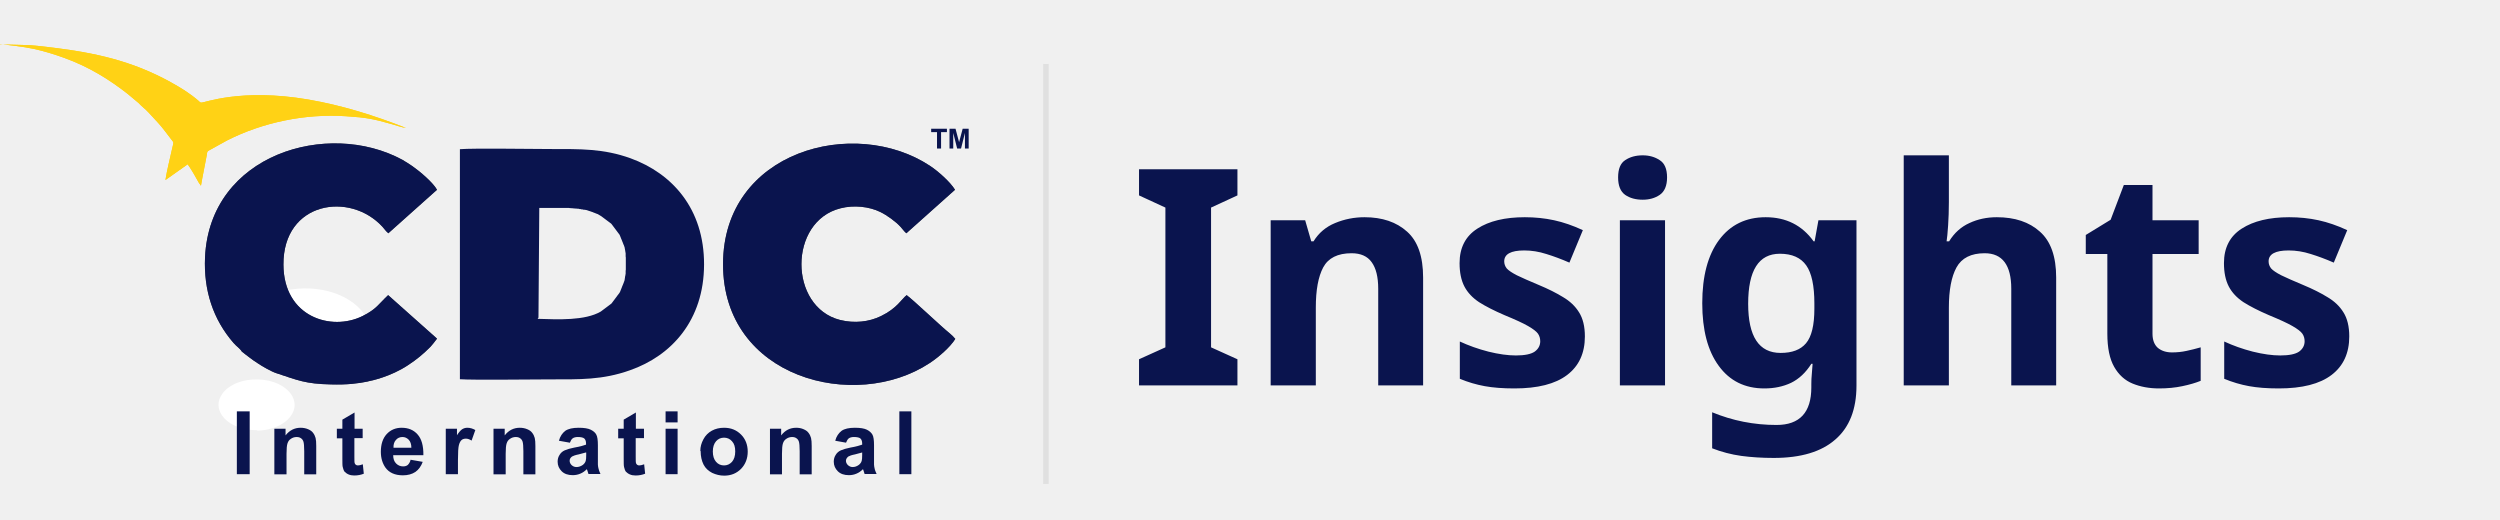
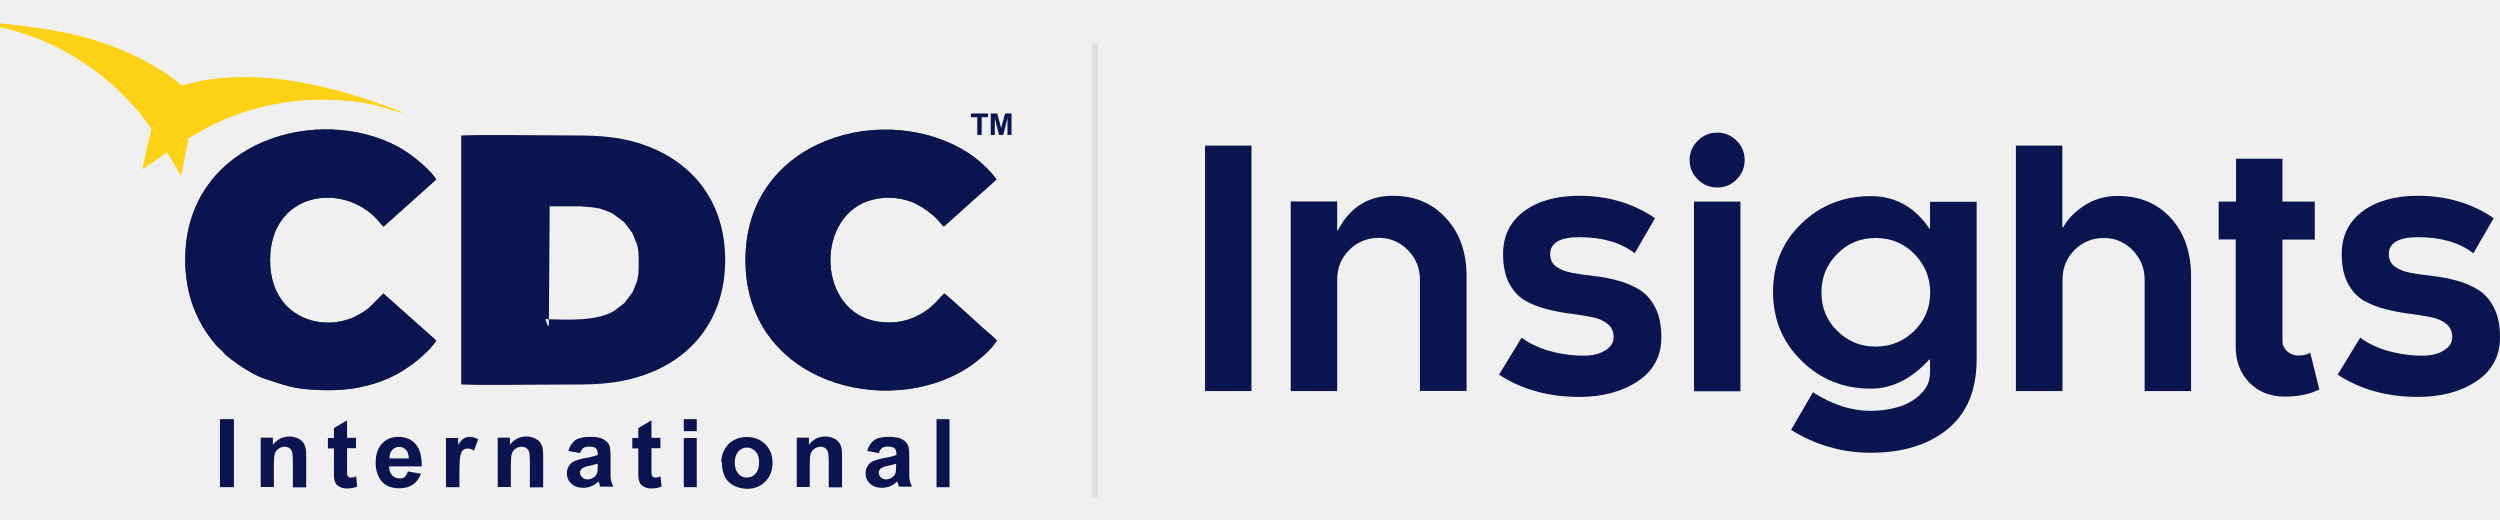
<svg xmlns="http://www.w3.org/2000/svg" id="Layer_1" version="1.1" viewBox="0 0 154 32">
  <defs>
    <style>
-       .st0 {
+       .st0, .st1 {
+         fill: #0a144e;
+       }
+ 
+       .st2 {
        fill: #58595b;
      }

-       .st0, .st1, .st2, .st3 {
+       .st2, .st3, .st1 {
        fill-rule: evenodd;
      }

-       .st1 {
+       .st3 {
        fill: #ffd215;
-       }
- 
-       .st2 {
-         fill: #fff;
      }

      .st4 {
        fill: #e0e0e0;
      }

-       .st3, .st5 {
-         fill: #0a144e;
-       }
- 
      .st5 {
-         font-family: Kaleko105-Bold, 'Kaleko 105';
-         font-size: 18.64px;
-         font-weight: 700;
+         isolation: isolate;
      }
    </style>
  </defs>
-   <path class="st2" d="M18.81,23.08c-.82,0-1.6-.16-2.34-.52-.42-.21-.8-.48-1.1-.84-.24-.28-.4-.6-.47-.96-.08-.4-.02-.79.16-1.16.2-.42.52-.74.9-1.01.5-.35,1.06-.57,1.66-.7.48-.1.96-.14,1.45-.12.76.04,1.49.2,2.17.56.37.2.71.44.99.76.24.27.41.58.49.94.1.47.02.91-.21,1.32-.2.36-.48.64-.8.88-.51.37-1.08.59-1.68.73-.4.09-.8.13-1.21.13" />
-   <path class="st2" d="M15.84,26.5c-.55,0-1.02-.1-1.46-.32-.27-.14-.51-.32-.69-.57-.3-.42-.31-.91-.01-1.33.17-.26.41-.44.68-.58.37-.2.77-.29,1.19-.32.46-.03.91.02,1.35.17.33.12.63.29.87.54.2.2.33.44.37.72.03.22-.01.42-.11.62-.09.19-.23.35-.39.49-.33.28-.72.44-1.13.53-.12.03-.25.04-.37.06-.11.01-.23.01-.29.02" />
  <g>
-     <path class="st0" d="M58.84,20.87c-.11-.13-.2-.22-.33-.33-.53-.42-2.18-2-2.66-2.36-.32.25-.59.81-1.58,1.29-.74.36-1.63.46-2.52.24-3.17-.8-3.19-6.08.03-6.88.81-.21,1.76-.11,2.45.23.41.2.95.59,1.24.91.12.13.23.29.36.4l3-2.68c-.3-.49-1.05-1.15-1.55-1.48-4.66-3.07-12.73-.92-12.74,6.05-.02,7.05,8.14,9.13,12.72,6.11.54-.35,1.29-1,1.59-1.5" />
-     <path class="st0" d="M22.64,23.5c.26-.05,1.42-.3,2.47-.99.57-.37.96-.7,1.41-1.15.08-.09.33-.39.4-.5l-3.01-2.68c-.57.53-.71.86-1.58,1.29-1.91.95-4.86.07-4.87-3.17-.02-3.88,4.09-4.52,6.1-2.33.13.15.2.26.36.4l3-2.68c-.24-.44-1.05-1.13-1.51-1.45-.19-.13-.41-.27-.63-.4-4.58-2.48-11.86-.35-12.15,6.01-.09,2.03.49,3.82,1.76,5.28.19.22.38.32.51.53.18.13.29.24.48.37.17.13.31.23.5.35.23.16.82.5,1.12.6,1.33.44,1.82.67,3.38.7,1.03.03,1.69-.06,2.28-.18" />
-     <path class="st1" d="M-.08,2.71c.68.07,1.49.16,2.15.3.66.14,1.29.34,1.9.56,1.51.55,2.74,1.31,3.89,2.21l.67.56c.21.23.42.37.63.6l.59.64c.22.23.6.75.81,1.02.15.19.14.15.07.44-.14.65-.34,1.4-.44,2.05l1.37-.97c.14.17.55.87.69,1.14l.13.18c.1-.61.24-1.23.35-1.85.04-.23,0-.25.19-.35l1.07-.59c2.19-1.11,4.8-1.66,7.33-1.49,1.25.08,1.7.17,2.82.49.21.06.68.22.87.23-1.97-.77-3.89-1.38-6.02-1.75-4.16-.71-6.39.21-6.59.19-.08,0-.11-.06-.16-.1-.05-.04-.08-.07-.14-.12-.27-.23-.83-.61-1.15-.79-2.37-1.4-4.62-1.98-7.4-2.34-.57-.07-1.17-.15-1.75-.19l-1.88-.05H-.08Z" />
-     <path class="st3" d="M58.49,9.15v-1.22h.37l.22.83.22-.83h.37v1.22h-.23v-.96l-.24.96h-.24l-.24-.96v.96h-.23ZM57.72,9.15v-1.01h-.36v-.21h.97v.21h-.36v1.01h-.25Z" />
-     <path class="st3" d="M33.12,19.64c1.26.04,2.92.12,3.89-.45l.04-.03.04-.03.04-.03s.03-.02.04-.03c.02-.01.03-.02.04-.03l.04-.03.04-.03s.03-.02.04-.03l.04-.03s.03-.02.04-.03l.04-.03.04-.03s.03-.02.04-.03c.01-.01.03-.02.04-.03l.04-.03s.02-.02.04-.03c.01-.01.02-.02.03-.03l.03-.04.03-.04s.02-.03.03-.04c.01-.01.02-.03.03-.04l.03-.04s.02-.03.03-.04l.03-.04s.02-.03.03-.04c.01-.01.02-.03.03-.04.01-.02.02-.03.03-.04.01-.02.02-.03.03-.04,0-.02.02-.03.03-.04.01-.02.02-.03.03-.04.01-.02.02-.03.03-.04.01-.02.02-.03.03-.04.01-.02.02-.03.03-.04,0-.02.02-.03.03-.05,0-.02.02-.03.02-.05,0-.02.02-.03.02-.05,0-.02.02-.03.02-.05s.02-.03.02-.05l.02-.05s.01-.03.02-.05c0-.02.01-.03.02-.05,0-.02.01-.03.02-.05h0s.01-.04.02-.05.01-.04.02-.05l.02-.05s.01-.04.02-.05c0-.02.01-.04.02-.05,0-.02.01-.04.02-.06,0-.02.01-.04.01-.06,0-.02.01-.04.01-.06,0-.02,0-.04.01-.06v-.06h.01s0-.04.01-.06h0s0-.04.01-.06h0s0-.04.01-.06c0-.02,0-.04,0-.06s0-.04,0-.06v-.06s.01-.04.01-.06,0-.04,0-.07c0-.02,0-.04,0-.07h0v-.21h0v-.21s0-.04,0-.07c0-.02,0-.04,0-.07v-.06s-.01-.04-.01-.06,0-.04,0-.06,0-.04,0-.06,0-.04,0-.06c0-.02,0-.04-.01-.06h0s0-.04-.01-.06h0s0-.04-.01-.06c0-.02,0-.04-.01-.06h0s0-.04-.01-.06c0-.02-.01-.04-.01-.06,0-.02-.01-.04-.02-.06,0-.02-.01-.04-.02-.06,0-.02-.01-.04-.02-.05s-.01-.04-.02-.05l-.02-.05s-.01-.04-.02-.05c0-.02-.01-.04-.02-.05s-.01-.04-.02-.05c0-.02-.01-.03-.02-.05,0-.02-.01-.03-.02-.05h0s-.02-.03-.02-.05c0-.02-.02-.03-.02-.05,0-.02-.02-.03-.02-.05l-.02-.05s-.02-.03-.02-.05c0-.02-.02-.03-.03-.05-.01-.02-.02-.03-.03-.04-.01-.02-.02-.03-.03-.04-.01-.02-.02-.03-.03-.04-.01-.02-.02-.03-.03-.04-.01-.02-.02-.03-.03-.04-.01-.02-.02-.03-.03-.04-.01-.02-.02-.03-.03-.04-.01-.02-.02-.03-.03-.04-.01-.02-.02-.03-.03-.04-.01-.01-.02-.03-.03-.04-.01-.01-.02-.03-.03-.04s-.02-.03-.03-.04c-.01-.01-.02-.03-.03-.04h0s-.02-.03-.03-.04c-.01-.01-.02-.02-.03-.04-.01-.01-.02-.02-.03-.04l-.03-.03h0s-.02-.02-.04-.03c-.01-.01-.02-.02-.04-.03l-.04-.03s-.03-.02-.04-.03c-.01-.01-.03-.02-.04-.03l-.04-.03s-.03-.02-.04-.03c-.01-.01-.03-.02-.04-.03l-.04-.03h0s-.03-.02-.04-.03l-.04-.03-.04-.03-.04-.03-.04-.03-.04-.03s-.03-.02-.05-.03c-.02-.01-.03-.02-.05-.03-.02-.01-.03-.02-.05-.03h0s-.03-.02-.05-.03c-.02-.01-.03-.02-.05-.02-.02,0-.04-.02-.05-.02h0s-.04-.02-.05-.02c-.02,0-.04-.02-.05-.02-.02,0-.04-.02-.05-.02-.02,0-.04-.01-.05-.02h0s-.04-.01-.05-.02c-.02,0-.04-.01-.06-.02s-.04-.01-.06-.02h0s-.04-.01-.06-.02c-.02,0-.04-.01-.06-.02l-.06-.02h0s-.04-.01-.06-.02c-.02,0-.04-.01-.06-.01-.02,0-.04-.01-.06-.01h-.06s-.06-.02-.06-.02h-.06s-.06-.02-.06-.02h-.06s-.06-.02-.06-.02h-.06s-.06-.01-.06-.01h-.06s-.06-.01-.06-.01h-.06s-.06-.01-.06-.01h-.06s-.06-.01-.06-.01h-.06s-.06-.01-.06-.01h-.06s-.06,0-.06,0h-1.71l-.05,6.75h0ZM28.32,23.36c.84.06,4.39.01,5.52.01,1.88,0,3.27.04,4.96-.56,2.58-.9,4.56-3.09,4.57-6.51.01-3.45-1.97-5.62-4.53-6.55-1.67-.6-3.08-.57-4.95-.57-1.14,0-4.72-.06-5.56.01v14.17h0Z" />
-     <path class="st3" d="M58.84,20.87c-.11-.13-.2-.22-.33-.33-.53-.42-2.18-2-2.66-2.36-.32.25-.59.81-1.58,1.29-.74.36-1.63.46-2.52.24-3.17-.8-3.19-6.08.03-6.88.81-.21,1.76-.11,2.45.23.41.2.95.59,1.24.91.12.13.23.29.36.4l3-2.68c-.3-.49-1.05-1.15-1.55-1.48-4.66-3.07-12.73-.92-12.74,6.05-.02,7.05,8.14,9.13,12.72,6.11.54-.35,1.29-1,1.59-1.5" />
-     <path class="st3" d="M22.64,23.5c.26-.05,1.42-.3,2.47-.99.57-.37.96-.7,1.41-1.15.08-.09.33-.39.4-.5l-3.01-2.68c-.57.53-.71.86-1.58,1.29-1.91.95-4.86.07-4.87-3.17-.02-3.88,4.09-4.52,6.1-2.33.13.15.2.26.36.4l3-2.68c-.24-.44-1.05-1.13-1.51-1.45-.19-.13-.41-.27-.63-.4-4.58-2.48-11.86-.35-12.15,6.01-.09,2.03.49,3.82,1.76,5.28.19.22.38.32.51.53.18.13.29.24.48.37.17.13.31.23.5.35.23.16.82.5,1.12.6,1.33.44,1.82.67,3.38.7,1.03.03,1.69-.06,2.28-.18" />
-     <path class="st1" d="M-.08,2.71c.68.07,1.49.16,2.15.3.66.14,1.29.34,1.9.56,1.51.55,2.74,1.31,3.89,2.21l.67.56c.21.23.42.37.63.6l.59.64c.22.23.6.75.81,1.02.15.19.14.15.07.44-.14.65-.34,1.4-.44,2.05l1.37-.97c.14.17.55.87.69,1.14l.13.18c.1-.61.24-1.23.35-1.85.04-.23,0-.25.19-.35l1.07-.59c2.19-1.11,4.8-1.66,7.33-1.49,1.25.08,1.7.17,2.82.49.21.06.68.22.87.23-1.97-.77-3.89-1.38-6.02-1.75-4.16-.71-6.39.21-6.59.19-.08,0-.11-.06-.16-.1-.05-.04-.08-.07-.14-.12-.27-.23-.83-.61-1.15-.79-2.37-1.4-4.62-1.98-7.4-2.34-.57-.07-1.17-.15-1.75-.19l-1.88-.05H-.08Z" />
-     <polygon class="st3" points="14.59 25.34 15.38 25.34 15.38 29.21 14.59 29.21 14.59 25.34 14.59 25.34" />
-     <path class="st3" d="M19.49,29.22h-.75v-1.43c0-.3-.02-.5-.05-.59-.03-.09-.08-.16-.16-.21-.07-.05-.16-.07-.26-.07-.13,0-.25.04-.35.11-.11.07-.17.16-.21.28-.04.12-.06.33-.06.64v1.27h-.75v-2.81h.69v.41c.25-.32.56-.47.93-.47.16,0,.32.03.46.09.14.06.24.13.31.23.07.09.12.2.15.31.03.12.04.28.04.5v1.74h0Z" />
-     <path class="st3" d="M22.34,26.4v.59h-.51v1.14c0,.23,0,.36.02.4.01.04.03.07.07.1.04.03.07.04.13.04.07,0,.17-.02.3-.07l.06.58c-.17.07-.37.11-.59.11-.13,0-.25-.02-.36-.07-.11-.05-.18-.11-.24-.17-.05-.07-.08-.17-.11-.29-.02-.08-.02-.26-.02-.53v-1.23h-.34v-.59h.34v-.56l.75-.44v1h.5Z" />
-     <path class="st3" d="M25.34,27.58c0-.22-.06-.38-.16-.49-.11-.11-.23-.17-.39-.17-.16,0-.3.06-.4.18-.11.12-.16.28-.15.48h1.1ZM25.29,28.32l.75.13c-.1.27-.25.48-.45.62-.21.14-.47.21-.77.21-.49,0-.85-.16-1.08-.48-.18-.26-.28-.58-.28-.97,0-.46.12-.83.36-1.09.24-.26.55-.39.92-.39.42,0,.75.14.99.42.24.27.36.7.35,1.27h-1.86c0,.22.06.39.18.51.12.12.26.18.43.18.12,0,.22-.03.29-.09.07-.07.14-.17.17-.31h0Z" />
-     <path class="st3" d="M28.21,29.21h-.75v-2.8h.69v.4c.12-.19.23-.31.32-.37.1-.06.2-.09.32-.09.17,0,.33.05.49.14l-.23.65c-.13-.08-.24-.12-.35-.12s-.2.03-.26.08c-.07.06-.13.16-.17.31-.04.15-.06.46-.06.94v.86h0Z" />
-     <path class="st3" d="M32.99,29.22h-.75v-1.43c0-.3-.02-.5-.05-.59-.03-.09-.08-.16-.16-.21-.07-.05-.16-.07-.26-.07-.13,0-.25.04-.35.11-.11.07-.17.16-.21.28-.04.12-.06.33-.06.64v1.27h-.75v-2.81h.69v.41c.25-.32.56-.47.93-.47.16,0,.32.03.46.09.14.06.24.13.31.23.07.09.12.2.15.31.03.12.04.28.04.5v1.74h0Z" />
-     <path class="st3" d="M36.1,27.87c-.1.03-.25.07-.45.12-.21.04-.34.09-.41.13-.1.07-.15.16-.15.26s.04.19.12.27c.08.07.17.12.3.12.13,0,.26-.04.39-.13.09-.07.15-.15.18-.25.02-.06.03-.18.03-.36v-.15h0ZM35.1,27.27l-.67-.12c.07-.27.21-.47.39-.61.19-.13.46-.19.83-.19.33,0,.58.04.74.12.16.08.28.18.34.3.07.12.1.34.1.66v.86c-.01.25,0,.43.03.54.02.12.07.24.13.37h-.74s-.04-.12-.07-.22c-.01-.04-.02-.07-.03-.08-.13.13-.26.22-.41.28-.14.06-.3.09-.46.09-.29,0-.52-.08-.68-.24-.16-.16-.25-.35-.25-.59,0-.16.04-.3.12-.42.07-.12.18-.22.32-.28.14-.06.33-.12.59-.17.35-.06.59-.13.72-.18v-.07c0-.14-.04-.25-.11-.31-.07-.06-.21-.09-.4-.09-.13,0-.24.03-.31.08-.07.05-.13.15-.18.28h0Z" />
-     <path class="st3" d="M39.67,26.4v.59h-.51v1.14c0,.23,0,.36.02.4.01.04.03.07.07.1.04.03.07.04.13.04.07,0,.17-.02.3-.07l.06.58c-.17.07-.37.11-.59.11-.13,0-.25-.02-.36-.07-.11-.05-.18-.11-.24-.17-.05-.07-.08-.17-.11-.29-.02-.08-.02-.26-.02-.53v-1.23h-.34v-.59h.34v-.56l.75-.44v1h.5Z" />
-     <path class="st3" d="M41,29.21v-2.8h.74v2.8h-.74ZM41,26.02v-.68h.74v.68h-.74Z" />
-     <path class="st3" d="M43.91,27.81c0,.28.07.49.2.64.13.15.3.22.49.22s.35-.07.49-.22c.13-.15.2-.36.2-.64s-.06-.48-.2-.63c-.13-.15-.3-.22-.49-.22s-.36.07-.49.22c-.13.15-.2.36-.2.64M43.14,27.78c0-.25.06-.48.19-.72.12-.23.3-.41.52-.53.22-.12.47-.18.75-.18.43,0,.77.14,1.05.42.27.27.41.63.41,1.05s-.14.78-.41,1.06c-.28.28-.62.42-1.04.42-.26,0-.5-.06-.74-.17-.23-.12-.41-.28-.53-.51-.12-.24-.18-.51-.18-.83h0Z" />
-     <path class="st3" d="M50,29.22h-.74v-1.43c0-.3-.02-.5-.05-.59-.03-.09-.08-.16-.16-.21-.07-.05-.16-.07-.26-.07-.13,0-.25.04-.35.11-.11.07-.17.16-.21.28-.04.12-.06.33-.06.64v1.27h-.74v-2.81h.69v.41c.25-.32.55-.47.93-.47.16,0,.32.03.45.09.14.06.24.13.31.23.07.09.12.2.15.31.03.12.04.28.04.5v1.74h0Z" />
-     <path class="st3" d="M53.12,27.87c-.09.03-.25.07-.45.12-.21.04-.34.09-.41.13-.09.07-.15.16-.15.26s.04.19.12.27c.08.07.17.12.29.12.13,0,.26-.04.38-.13.09-.07.15-.15.18-.25.02-.06.03-.18.03-.36v-.15h0ZM52.12,27.27l-.67-.12c.07-.27.21-.47.39-.61.18-.13.46-.19.82-.19.33,0,.58.04.74.12.16.08.27.18.34.3.07.12.1.34.1.66v.86c-.01.25,0,.43.03.54.02.12.07.24.13.37h-.74s-.04-.12-.07-.22c-.01-.04-.02-.07-.03-.08-.13.13-.26.22-.41.28-.14.06-.29.09-.46.09-.29,0-.52-.08-.68-.24-.16-.16-.25-.35-.25-.59,0-.16.04-.3.12-.42.07-.12.18-.22.32-.28.14-.06.33-.12.59-.17.35-.06.58-.13.72-.18v-.07c0-.14-.04-.25-.11-.31-.07-.06-.21-.09-.4-.09-.13,0-.24.03-.31.08-.07.05-.13.15-.18.28h0Z" />
-     <polygon class="st3" points="55.4 25.34 56.14 25.34 56.14 29.21 55.4 29.21 55.4 25.34 55.4 25.34" />
+     <path class="st2" d="M61.41,20.99c-.12-.14-.22-.24-.36-.36-.57-.45-2.36-2.16-2.88-2.55-.35.27-.64.88-1.71,1.4-.8.39-1.76.5-2.73.26-3.43-.87-3.45-6.58.03-7.44.88-.23,1.9-.12,2.65.25.44.22,1.03.64,1.34.98.13.14.25.31.39.43l3.24-2.9c-.32-.53-1.14-1.24-1.68-1.6-5.04-3.32-13.77-1-13.78,6.54-.02,7.62,8.8,9.87,13.76,6.61.58-.38,1.4-1.08,1.72-1.62" />
+     <path class="st2" d="M22.26,23.83c.28-.05,1.54-.32,2.67-1.07.62-.4,1.04-.76,1.52-1.24.09-.1.36-.42.43-.54l-3.26-2.9c-.62.57-.77.93-1.71,1.4-2.07,1.03-5.26.08-5.27-3.43-.02-4.2,4.42-4.89,6.6-2.52.14.16.22.28.39.43l3.24-2.9c-.26-.48-1.14-1.22-1.63-1.57-.21-.14-.44-.29-.68-.43-4.95-2.68-12.83-.38-13.14,6.5-.1,2.2.53,4.13,1.9,5.71.21.24.41.35.55.57.19.14.31.26.52.4.18.14.34.25.54.38.25.17.89.54,1.21.65,1.44.48,1.97.72,3.66.76,1.11.03,1.83-.06,2.47-.19" />
+     <path class="st3" d="M-2.31,1.35c.74.08,1.61.17,2.33.32.71.15,1.4.37,2.05.61,1.63.59,2.96,1.42,4.21,2.39l.72.61c.23.25.45.4.68.65l.64.69c.24.25.65.81.88,1.1.16.21.15.16.08.48-.15.7-.37,1.51-.48,2.22l1.48-1.05c.15.18.59.94.75,1.23l.14.19c.11-.66.26-1.33.38-2,.04-.25,0-.27.21-.38l1.16-.64c2.37-1.2,5.19-1.8,7.93-1.61,1.35.09,1.84.18,3.05.53.23.06.74.24.94.25-2.13-.83-4.21-1.49-6.51-1.89-4.5-.77-6.91.23-7.13.21-.09,0-.12-.06-.17-.11s-.09-.08-.15-.13c-.29-.25-.9-.66-1.24-.85C7.05,2.64,4.62,2.02,1.61,1.63c-.62-.08-1.27-.16-1.89-.21l-2.03-.05h0v-.02Z" />
+     <path class="st1" d="M61.03,8.31v-1.32h.4l.24.9.24-.9h.4v1.32h-.25v-1.04l-.26,1.04h-.26l-.26-1.04v1.04s-.25,0-.25,0ZM60.2,8.31v-1.09h-.39v-.23h1.05v.23h-.39v1.09h-.27Z" />
+     <path class="st1" d="M33.59,19.66c1.36.04,3.16.13,4.21-.49l.04-.03.04-.03.04-.03s.03-.02.04-.03c.02-.01.03-.02.04-.03l.04-.03.04-.03s.03-.02.04-.03l.04-.03s.03-.02.04-.03l.04-.03.04-.03s.03-.02.04-.03c.01-.01.03-.02.04-.03l.04-.03s.02-.02.04-.03c.01-.01.02-.02.03-.03l.03-.04.03-.04s.02-.03.03-.04.02-.03.03-.04l.03-.04s.02-.03.03-.04l.03-.04s.02-.03.03-.04.02-.03.03-.04c.01-.02.02-.03.03-.04.01-.02.02-.03.03-.04,0-.02.02-.03.03-.04.01-.02.02-.03.03-.04.01-.02.02-.03.03-.04.01-.02.02-.03.03-.04.01-.02.02-.03.03-.04,0-.02.02-.03.03-.05,0-.02.02-.03.02-.05s.02-.03.02-.05.02-.03.02-.05.02-.03.02-.05l.02-.05s.01-.03.02-.05c0-.02.01-.03.02-.05,0-.02.01-.03.02-.05h0s.01-.04.02-.05.01-.04.02-.05l.02-.05s.01-.04.02-.05c0-.02.01-.04.02-.05,0-.02.01-.04.02-.06,0-.02.01-.04.01-.06s.01-.04.01-.06,0-.04.01-.06v-.06h.01s0-.04.01-.06h0s0-.04.01-.06h0s0-.04.01-.06v-.19s.01-.04.01-.06v-.15h0v-.23h0v-.44s-.01-.04-.01-.06v-.19s0-.04-.01-.06h0s0-.04-.01-.06h0s0-.04-.01-.06c0-.02,0-.04-.01-.06h0s0-.04-.01-.06c0-.02-.01-.04-.01-.06s-.01-.04-.02-.06c0-.02-.01-.04-.02-.06,0-.02-.01-.04-.02-.05s-.01-.04-.02-.05l-.02-.05s-.01-.04-.02-.05c0-.02-.01-.04-.02-.05s-.01-.04-.02-.05c0-.02-.01-.03-.02-.05,0-.02-.01-.03-.02-.05h0s-.02-.03-.02-.05-.02-.03-.02-.05-.02-.03-.02-.05l-.02-.05s-.02-.03-.02-.05-.02-.03-.03-.05-.02-.03-.03-.04c-.01-.02-.02-.03-.03-.04-.01-.02-.02-.03-.03-.04-.01-.02-.02-.03-.03-.04-.01-.02-.02-.03-.03-.04-.01-.02-.02-.03-.03-.04-.01-.02-.02-.03-.03-.04-.01-.02-.02-.03-.03-.04-.01-.02-.02-.03-.03-.04s-.02-.03-.03-.04-.02-.03-.03-.04-.02-.03-.03-.04-.02-.03-.03-.04h0s-.02-.03-.03-.04-.02-.02-.03-.04c-.01-.01-.02-.02-.03-.04l-.03-.03h0s-.02-.02-.04-.03c-.01-.01-.02-.02-.04-.03l-.04-.03s-.03-.02-.04-.03c-.01-.01-.03-.02-.04-.03l-.04-.03s-.03-.02-.04-.03c-.01-.01-.03-.02-.04-.03l-.04-.03h0s-.03-.02-.04-.03l-.04-.03-.04-.03-.04-.03-.04-.03-.04-.03s-.03-.02-.05-.03c-.02-.01-.03-.02-.05-.03-.02-.01-.03-.02-.05-.03h0s-.03-.02-.05-.03c-.02-.01-.03-.02-.05-.02s-.04-.02-.05-.02h0s-.04-.02-.05-.02c-.02,0-.04-.02-.05-.02-.02,0-.04-.02-.05-.02-.02,0-.04-.01-.05-.02h0s-.04-.01-.05-.02c-.02,0-.04-.01-.06-.02s-.04-.01-.06-.02h0s-.04-.01-.06-.02c-.02,0-.04-.01-.06-.02l-.06-.02h0s-.04-.01-.06-.02c-.02,0-.04-.01-.06-.01s-.04-.01-.06-.01h-.06l-.06-.02h-.06l-.06-.02h-.06l-.06-.02h-.13s-.06-.01-.06-.01h-.06s-.06-.01-.06-.01h-.06s-.06-.01-.06-.01h-.06s-.06-.01-.06-.01h-.06s-.06-.01-.06-.01h-1.91l-.05,7.3h0l-.05.09ZM28.4,23.68c.91.06,4.75.01,5.97.01,2.03,0,3.54.04,5.36-.61,2.79-.97,4.93-3.34,4.94-7.04.01-3.73-2.13-6.08-4.9-7.08-1.81-.65-3.33-.62-5.35-.62-1.23,0-5.1-.06-6.01.01v15.33h-.01Z" />
+     <path class="st1" d="M61.41,20.99c-.12-.14-.22-.24-.36-.36-.57-.45-2.36-2.16-2.88-2.55-.35.27-.64.88-1.71,1.4-.8.39-1.76.5-2.73.26-3.43-.87-3.45-6.58.03-7.44.88-.23,1.9-.12,2.65.25.44.22,1.03.64,1.34.98.13.14.25.31.39.43l3.24-2.9c-.32-.53-1.14-1.24-1.68-1.6-5.04-3.32-13.77-1-13.78,6.54-.02,7.62,8.8,9.87,13.76,6.61.58-.38,1.4-1.08,1.72-1.62" />
+     <path class="st1" d="M22.26,23.83c.28-.05,1.54-.32,2.67-1.07.62-.4,1.04-.76,1.52-1.24.09-.1.36-.42.43-.54l-3.26-2.9c-.62.57-.77.93-1.71,1.4-2.07,1.03-5.26.08-5.27-3.43-.02-4.2,4.42-4.89,6.6-2.52.14.16.22.28.39.43l3.24-2.9c-.26-.48-1.14-1.22-1.63-1.57-.21-.14-.44-.29-.68-.43-4.95-2.68-12.83-.38-13.14,6.5-.1,2.2.53,4.13,1.9,5.71.21.24.41.35.55.57.19.14.31.26.52.4.18.14.34.25.54.38.25.17.89.54,1.21.65,1.44.48,1.97.72,3.66.76,1.11.03,1.83-.06,2.47-.19" />
+     <path class="st3" d="M-2.31,1.35c.74.08,1.61.17,2.33.32.71.15,1.4.37,2.05.61,1.63.59,2.96,1.42,4.21,2.39l.72.61c.23.25.45.4.68.65l.64.69c.24.25.65.81.88,1.1.16.21.15.16.08.48-.15.7-.37,1.51-.48,2.22l1.48-1.05c.15.18.59.94.75,1.23l.14.19c.11-.66.26-1.33.38-2,.04-.25,0-.27.21-.38l1.16-.64c2.37-1.2,5.19-1.8,7.93-1.61,1.35.09,1.84.18,3.05.53.23.06.74.24.94.25-2.13-.83-4.21-1.49-6.51-1.89-4.5-.77-6.91.23-7.13.21-.09,0-.12-.06-.17-.11s-.09-.08-.15-.13c-.29-.25-.9-.66-1.24-.85C7.05,2.64,4.62,2.02,1.61,1.63c-.62-.08-1.27-.16-1.89-.21l-2.03-.05h0v-.02Z" />
+     <polygon class="st1" points="13.55 25.82 14.41 25.82 14.41 30.01 13.55 30.01 13.55 25.82 13.55 25.82" />
+     <path class="st1" d="M18.85,30.02h-.81v-1.55c0-.32-.02-.54-.05-.64-.03-.1-.09-.17-.17-.23-.08-.05-.17-.08-.28-.08-.14,0-.27.04-.38.12-.12.08-.18.17-.23.3-.04.13-.06.36-.06.69v1.37h-.81v-3.04h.75v.44c.27-.35.61-.51,1.01-.51.17,0,.35.03.5.1s.26.14.34.25c.08.1.13.22.16.34.03.13.04.3.04.54v1.88h.01Z" />
+     <path class="st1" d="M21.93,26.97v.64h-.55v1.23c0,.25,0,.39.02.43.01.04.03.08.08.11.04.03.08.04.14.04.08,0,.18-.02.32-.08l.06.63c-.18.08-.4.12-.64.12-.14,0-.27-.02-.39-.08s-.19-.12-.26-.18c-.05-.08-.09-.18-.12-.31-.02-.09-.02-.28-.02-.57v-1.33h-.37v-.64h.37v-.61l.81-.48v1.08h.54Z" />
+     <path class="st1" d="M25.18,28.24c0-.24-.06-.41-.17-.53-.12-.12-.25-.18-.42-.18s-.32.06-.43.19c-.12.13-.17.3-.16.52,0,0,1.19,0,1.19,0ZM25.12,29.04l.81.14c-.11.29-.27.52-.49.67-.23.15-.51.23-.83.23-.53,0-.92-.17-1.17-.52-.19-.28-.3-.63-.3-1.05,0-.5.13-.9.39-1.18s.59-.42,1-.42c.45,0,.81.15,1.07.45.26.29.39.76.38,1.37h-2.01c0,.24.06.42.19.55s.28.19.47.19c.13,0,.24-.03.31-.1.08-.08.15-.18.18-.34h0Z" />
+     <path class="st1" d="M28.28,30.01h-.81v-3.03h.75v.43c.13-.21.25-.34.35-.4.11-.06.22-.1.35-.1.18,0,.36.05.53.15l-.25.7c-.14-.09-.26-.13-.38-.13s-.22.03-.28.09c-.08.06-.14.17-.18.34s-.06.5-.06,1.02v.93h0Z" />
+     <path class="st1" d="M33.45,30.02h-.81v-1.55c0-.32-.02-.54-.05-.64s-.09-.17-.17-.23c-.08-.05-.17-.08-.28-.08-.14,0-.27.04-.38.12-.12.08-.18.17-.23.3-.04.13-.06.36-.06.69v1.37h-.81v-3.04h.75v.44c.27-.35.61-.51,1.01-.51.17,0,.35.03.5.1s.26.14.34.25c.08.1.13.22.16.34.03.13.04.3.04.54v1.88h.01Z" />
+     <path class="st1" d="M36.82,28.56c-.11.03-.27.08-.49.13-.23.04-.37.1-.44.14-.11.08-.16.17-.16.28s.04.21.13.29c.09.08.18.13.32.13s.28-.04.42-.14c.1-.08.16-.16.19-.27.02-.06.03-.19.03-.39v-.16h-.01ZM35.73,27.91l-.72-.13c.08-.29.23-.51.42-.66.21-.14.5-.21.9-.21.36,0,.63.04.8.13s.3.19.37.32c.08.13.11.37.11.71v.93c-.01.27,0,.47.03.58.02.13.08.26.14.4h-.8s-.04-.13-.08-.24c-.01-.04-.02-.08-.03-.09-.14.14-.28.24-.44.3-.15.06-.32.1-.5.1-.31,0-.56-.09-.74-.26s-.27-.38-.27-.64c0-.17.04-.32.13-.45.08-.13.19-.24.35-.3.15-.06.36-.13.64-.18.38-.06.64-.14.78-.19v-.08c0-.15-.04-.27-.12-.34s-.23-.1-.43-.1c-.14,0-.26.03-.34.09s-.14.16-.19.3h0Z" />
+     <path class="st1" d="M40.68,26.97v.64h-.55v1.23c0,.25,0,.39.02.43.01.04.03.08.08.11s.08.04.14.04c.08,0,.18-.02.32-.08l.06.63c-.18.08-.4.12-.64.12-.14,0-.27-.02-.39-.08s-.19-.12-.26-.18c-.05-.08-.09-.18-.12-.31-.02-.09-.02-.28-.02-.57v-1.33h-.37v-.64h.37v-.61l.81-.48v1.08h.54Z" />
+     <path class="st1" d="M42.12,30.01v-3.03h.8v3.03h-.8ZM42.12,26.56v-.74h.8v.74h-.8Z" />
+     <path class="st1" d="M45.26,28.49c0,.3.08.53.22.69s.32.24.53.24.38-.08.53-.24c.14-.16.22-.39.22-.69s-.06-.52-.22-.68c-.14-.16-.32-.24-.53-.24s-.39.08-.53.24-.22.39-.22.69M44.43,28.46c0-.27.06-.52.21-.78.13-.25.32-.44.56-.57s.51-.19.81-.19c.47,0,.83.15,1.14.45.29.29.44.68.44,1.14s-.15.84-.44,1.15c-.3.3-.67.45-1.12.45-.28,0-.54-.06-.8-.18-.25-.13-.44-.3-.57-.55-.13-.26-.19-.55-.19-.9h-.02Z" />
+     <path class="st1" d="M51.85,30.02h-.8v-1.55c0-.32-.02-.54-.05-.64s-.09-.17-.17-.23c-.08-.05-.17-.08-.28-.08-.14,0-.27.04-.38.12-.12.08-.18.17-.23.3s-.06.36-.06.69v1.37h-.8v-3.04h.75v.44c.27-.35.59-.51,1.01-.51.17,0,.35.03.49.1.15.06.26.14.34.25.08.1.13.22.16.34.03.13.04.3.04.54v1.88h0Z" />
+     <path class="st1" d="M55.22,28.56c-.1.03-.27.08-.49.13-.23.04-.37.1-.44.14-.1.08-.16.17-.16.28s.04.21.13.29c.09.08.18.13.31.13.14,0,.28-.04.41-.14.1-.08.16-.16.19-.27.02-.06.03-.19.03-.39v-.16h.01ZM54.14,27.91l-.72-.13c.08-.29.23-.51.42-.66.19-.14.5-.21.89-.21.36,0,.63.04.8.13s.29.19.37.32c.08.13.11.37.11.71v.93c-.01.27,0,.47.03.58.02.13.08.26.14.4h-.8s-.04-.13-.08-.24c-.01-.04-.02-.08-.03-.09-.14.14-.28.24-.44.3-.15.06-.31.1-.5.1-.31,0-.56-.09-.74-.26s-.27-.38-.27-.64c0-.17.04-.32.13-.45.08-.13.19-.24.35-.3.15-.06.36-.13.64-.18.38-.06.63-.14.78-.19v-.08c0-.15-.04-.27-.12-.34s-.23-.1-.43-.1c-.14,0-.26.03-.34.09s-.14.16-.19.3h.01Z" />
+     <polygon class="st1" points="57.69 25.82 58.49 25.82 58.49 30.01 57.69 30.01 57.69 25.82 57.69 25.82" />
  </g>
-   <text class="st5" transform="translate(69.57 23.74)">
-     <tspan x="0" y="0">Insights</tspan>
-   </text>
-   <rect class="st4" x="64.26" y="3.94" width=".34" height="25.87" />
+   <g class="st5">
+     <path class="st0" d="M74.23,24.09v-15.12h2.86v15.12h-2.86Z" />
+     <path class="st0" d="M82.37,24.09h-2.86v-11.68h2.86v1.79h.04c.73-1.42,1.86-2.14,3.39-2.14,1.35,0,2.44.46,3.28,1.38.84.92,1.26,2.11,1.26,3.58v7.06h-2.87v-6.85c0-.72-.25-1.32-.75-1.83-.5-.5-1.1-.75-1.79-.75s-1.32.25-1.82.75c-.5.5-.74,1.11-.74,1.83v6.85Z" />
+     <path class="st0" d="M97.28,21.9c.63.04,1.14-.05,1.53-.27.39-.22.59-.5.59-.87,0-.33-.12-.6-.37-.81-.25-.2-.58-.35-.98-.42-.4-.08-.85-.15-1.33-.21-.48-.06-.97-.16-1.45-.28s-.93-.3-1.33-.53c-.4-.23-.73-.59-.98-1.07s-.37-1.08-.37-1.79c0-1.12.43-1.99,1.28-2.63.86-.64,2-.96,3.42-.96,1.76,0,3.31.46,4.66,1.38l-1.25,2.16c-.86-.66-2-.99-3.41-.99-1.19,0-1.8.35-1.8,1.05,0,.33.13.59.38.77.26.18.58.31.98.38.4.07.84.14,1.33.19.49.05.98.15,1.47.28s.93.32,1.33.56c.4.24.72.6.98,1.1.26.5.38,1.11.38,1.84,0,1.15-.48,2.06-1.45,2.7-.97.65-2.17.97-3.61.97-1.9,0-3.54-.46-4.94-1.37l1.39-2.28c.89.66,2.08,1.03,3.55,1.11Z" />
+     <path class="st0" d="M104.58,11.05c-.33-.33-.5-.73-.5-1.19s.17-.86.5-1.19c.33-.33.73-.5,1.2-.5s.87.17,1.2.5c.33.33.49.73.49,1.19s-.16.86-.49,1.19c-.33.33-.73.5-1.2.5s-.87-.17-1.2-.5ZM104.35,12.42h2.86v11.68h-2.86v-11.68Z" />
+     <path class="st0" d="M121.76,12.42v9.72c0,1.88-.59,3.31-1.78,4.29-1.19.97-2.77,1.46-4.74,1.46-1.76,0-3.4-.47-4.91-1.41l1.35-2.32c1.18.77,2.37,1.15,3.56,1.15.58,0,1.13-.08,1.66-.23.53-.15,1-.41,1.39-.78s.6-.81.6-1.33v-.79l-.04-.04c-1.09,1.19-2.29,1.8-3.61,1.8-1.68,0-3.1-.57-4.27-1.72-1.17-1.15-1.75-2.56-1.75-4.24s.58-3.08,1.75-4.21c1.17-1.13,2.59-1.69,4.27-1.69,1.5,0,2.71.67,3.61,2h.04v-1.65h2.86ZM117.92,20.38c.65-.64.98-1.43.98-2.36s-.33-1.72-.98-2.38c-.65-.66-1.45-.98-2.39-.98s-1.71.33-2.36.98c-.65.66-.97,1.45-.97,2.38s.32,1.72.97,2.36c.65.64,1.43.97,2.36.97s1.73-.32,2.39-.97Z" />
+     <path class="st0" d="M127.04,24.09h-2.86v-15.12h2.86v5.02h.06c.28-.51.72-.96,1.31-1.34.59-.38,1.27-.58,2.04-.58,1.36,0,2.45.46,3.28,1.37.83.92,1.24,2.11,1.24,3.59v7.06h-2.86v-6.85c0-.72-.25-1.32-.74-1.83-.49-.5-1.09-.75-1.78-.75s-1.32.25-1.81.75c-.49.5-.73,1.11-.73,1.83v6.85Z" />
+     <path class="st0" d="M136.67,14.76v-2.34h1.07v-2.64h2.86v2.64h1.99v2.34h-1.99v6.25c0,.24.1.45.29.63.19.17.42.26.67.26.33,0,.58-.06.75-.17l.56,2.26c-.58.29-1.28.44-2.12.44-.9,0-1.63-.29-2.19-.86-.56-.57-.84-1.31-.84-2.23v-6.59h-1.07Z" />
+     <path class="st0" d="M148.94,21.9c.63.04,1.14-.05,1.53-.27.39-.22.59-.5.59-.87,0-.33-.12-.6-.37-.81-.25-.2-.58-.35-.98-.42-.4-.08-.85-.15-1.33-.21-.48-.06-.97-.16-1.45-.28s-.93-.3-1.33-.53c-.4-.23-.73-.59-.98-1.07s-.37-1.08-.37-1.79c0-1.12.43-1.99,1.28-2.63.86-.64,2-.96,3.42-.96,1.76,0,3.31.46,4.66,1.38l-1.25,2.16c-.86-.66-2-.99-3.41-.99-1.19,0-1.8.35-1.8,1.05,0,.33.13.59.38.77.26.18.58.31.98.38.4.07.84.14,1.33.19.49.05.98.15,1.47.28s.93.32,1.33.56c.4.24.72.6.98,1.1.26.5.38,1.11.38,1.84,0,1.15-.48,2.06-1.45,2.7-.97.65-2.17.97-3.61.97-1.9,0-3.54-.46-4.94-1.37l1.39-2.28c.89.66,2.08,1.03,3.55,1.11Z" />
+   </g>
+   <rect class="st4" x="67.27" y="2.68" width=".37" height="27.98" />
</svg>
